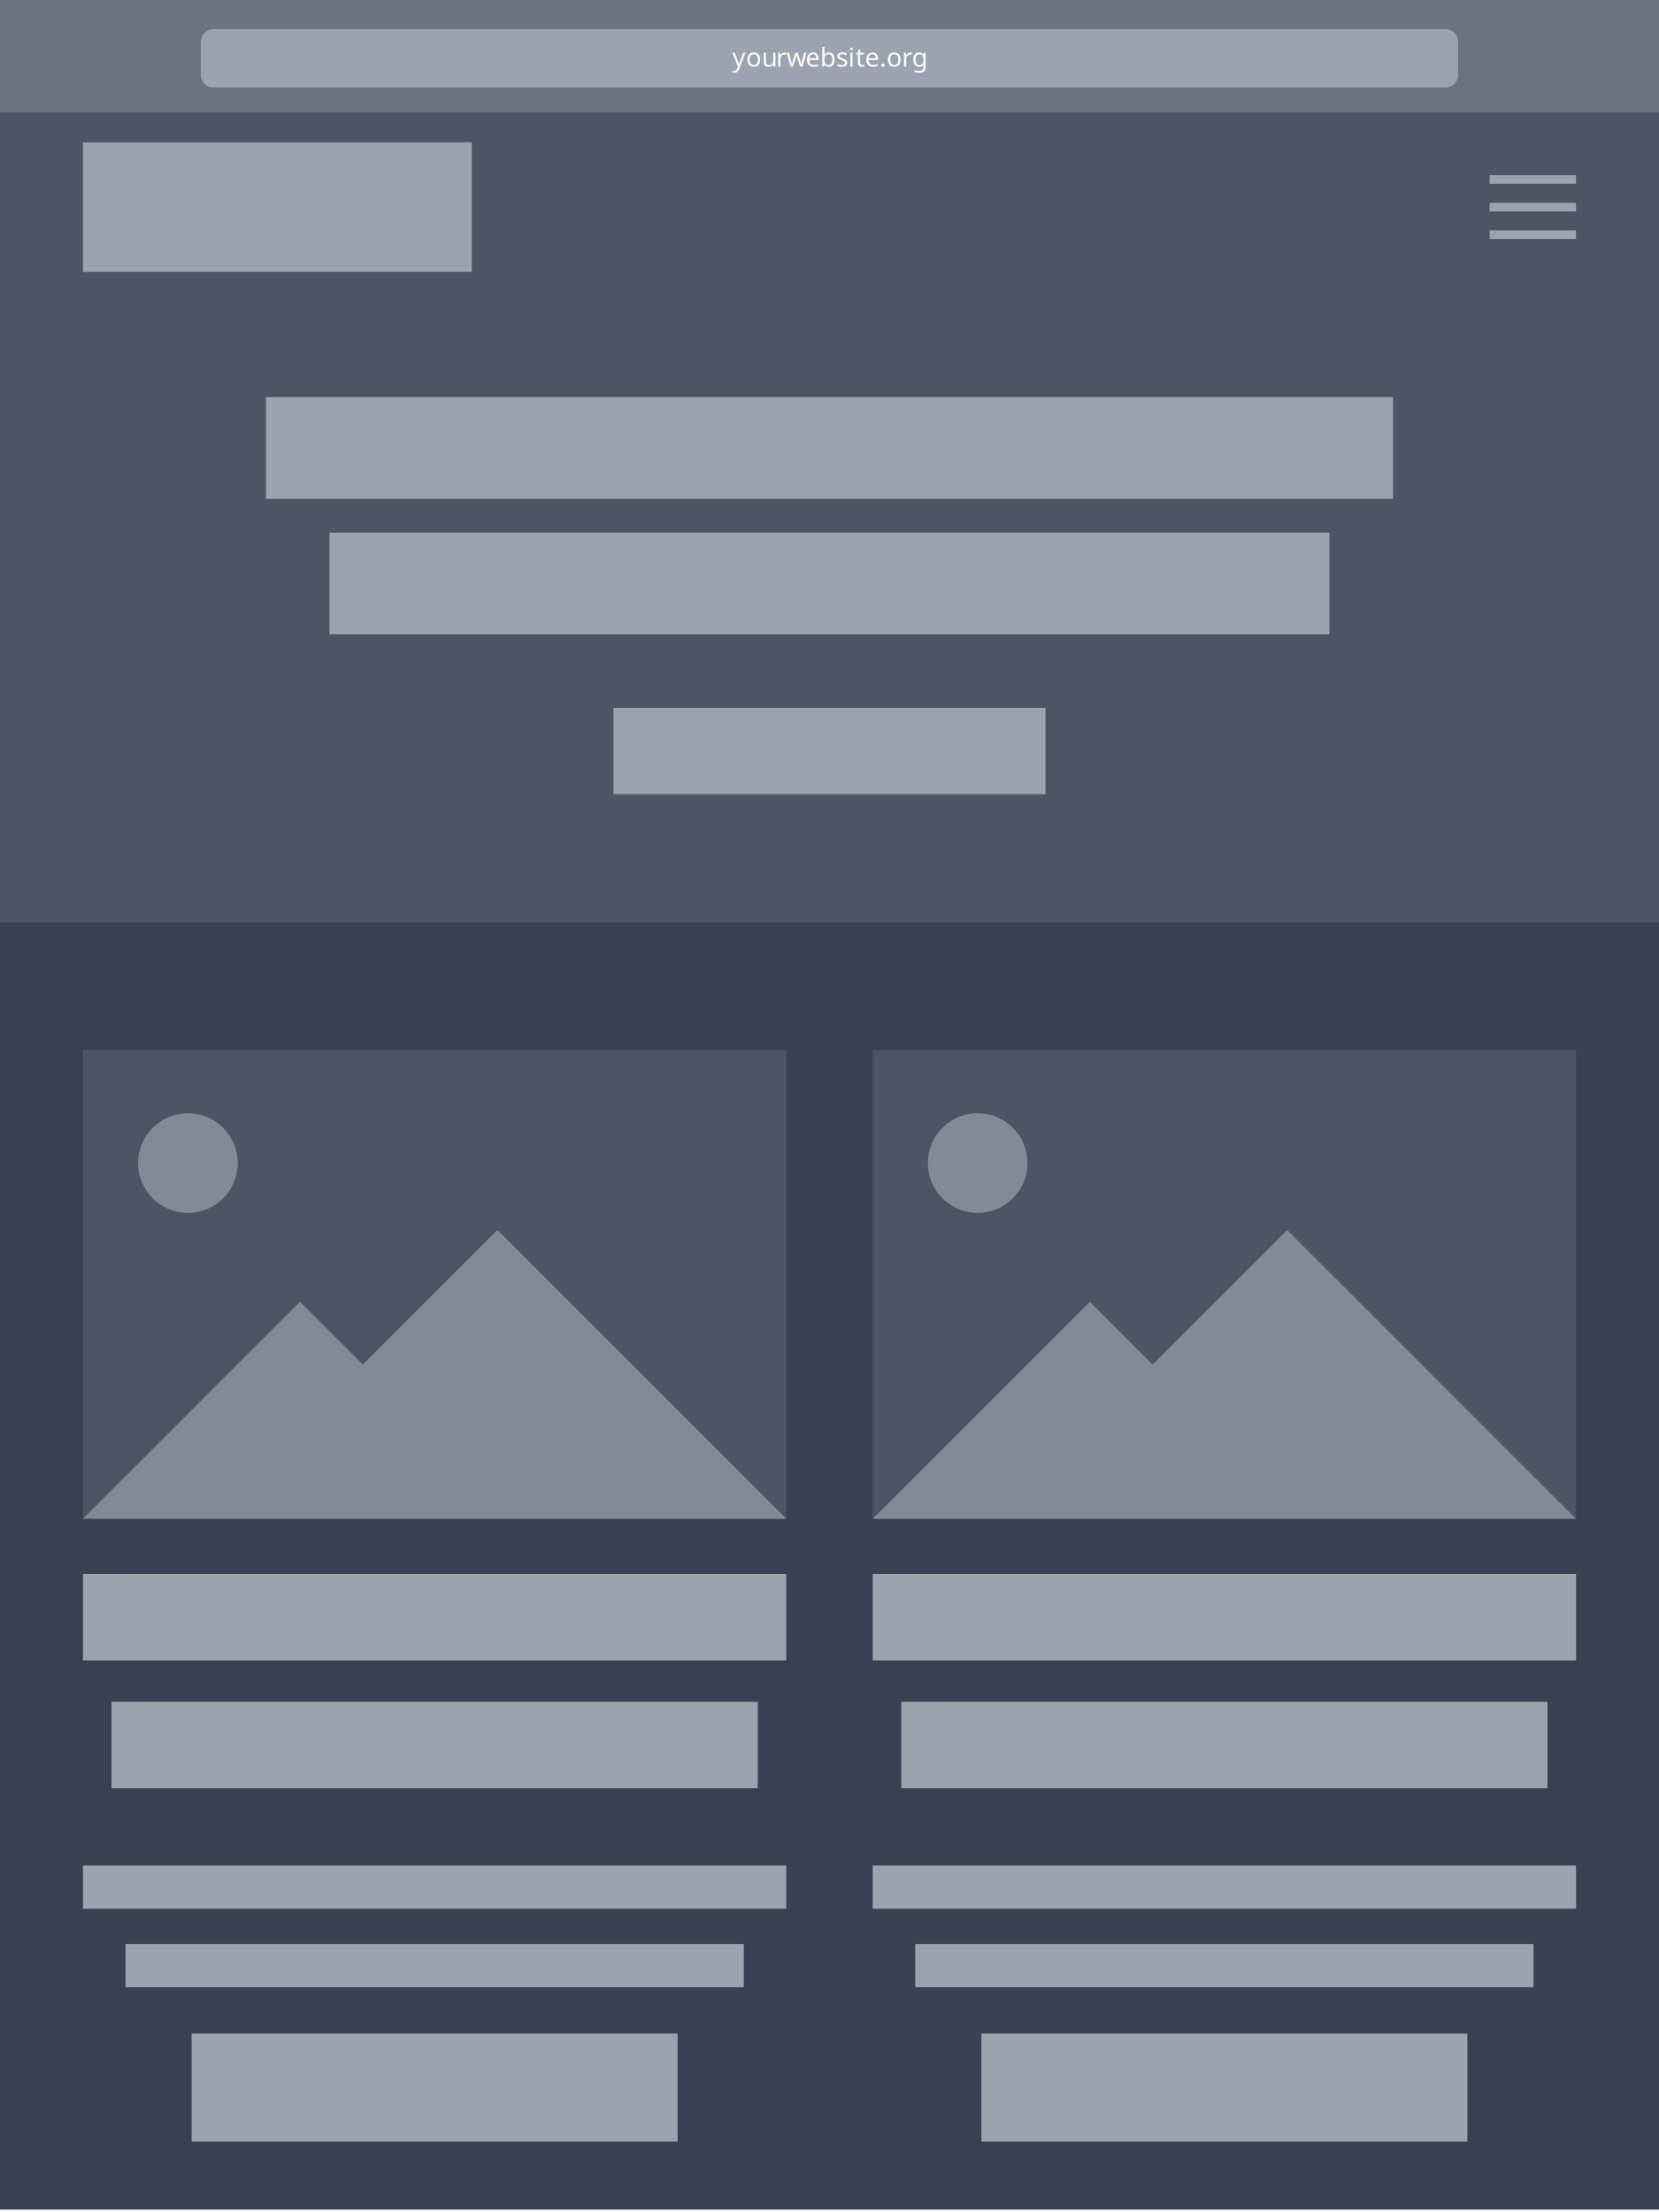
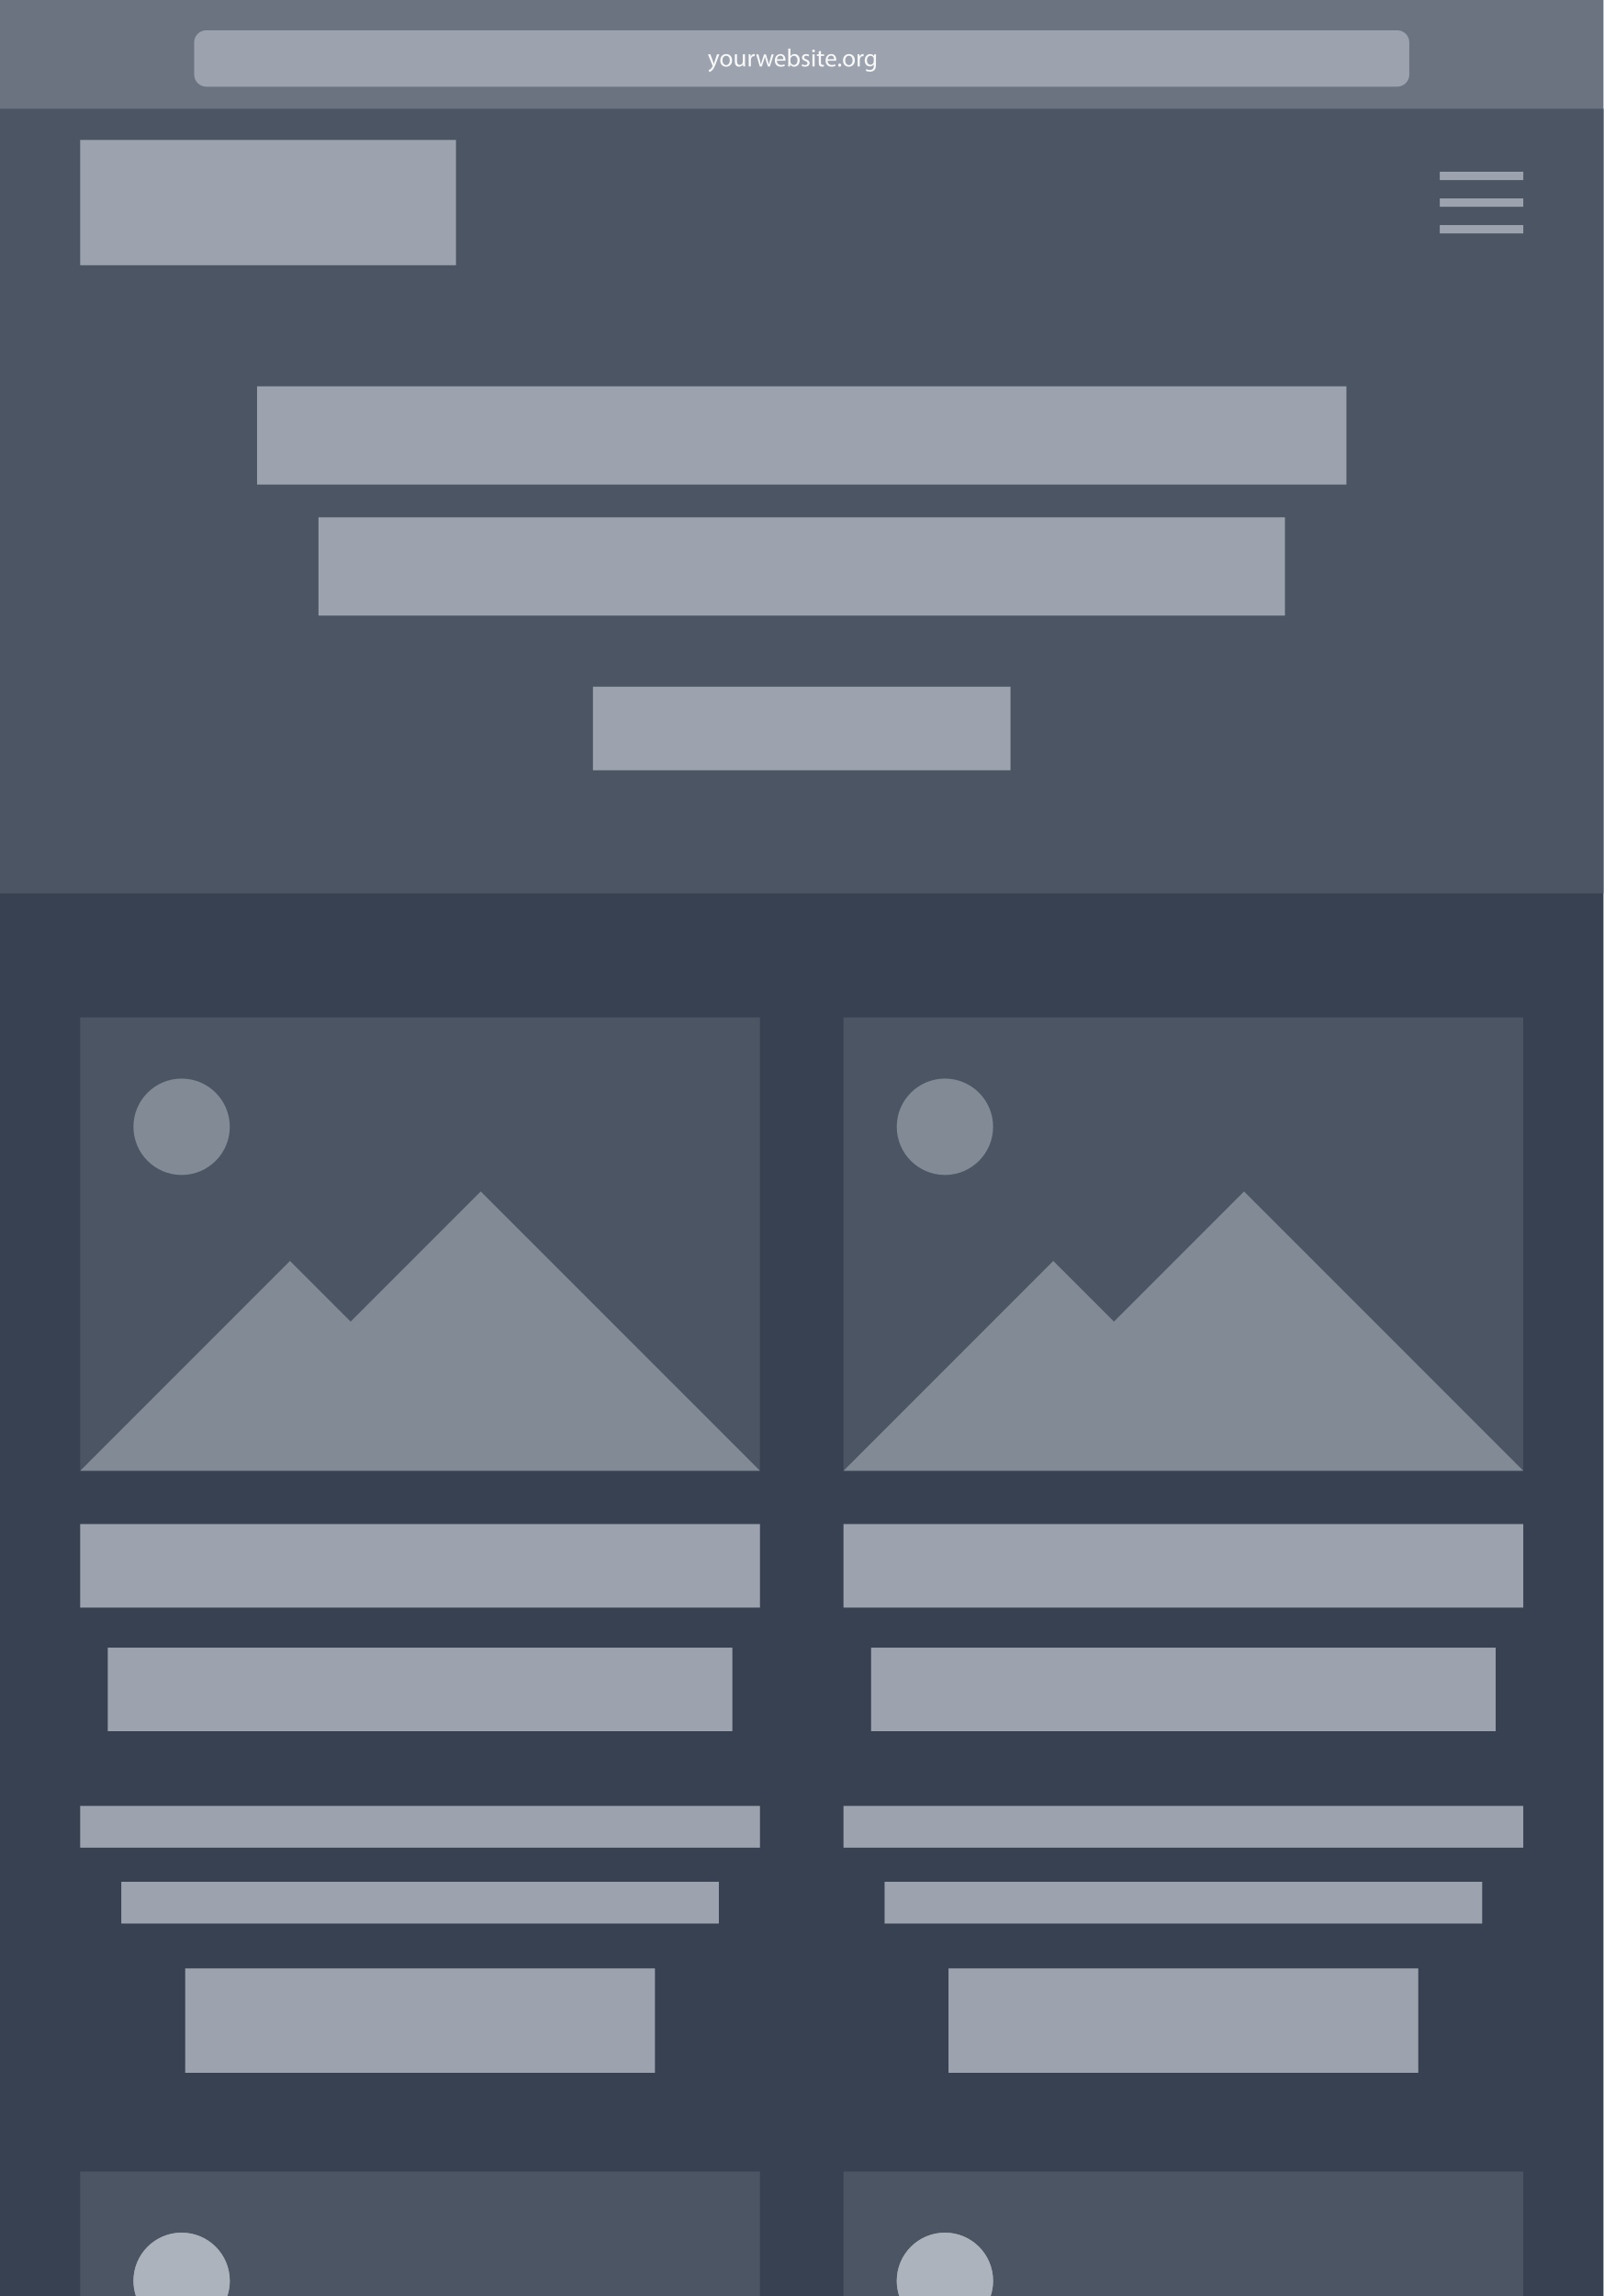
- <svg xmlns="http://www.w3.org/2000/svg" id="tablet-dark" viewBox="0 0 768 1024">
-   <rect x="0" y="50.88" width="768" height="972" fill="#374151" stroke-width="0" />
-   <rect x="0" y="52" width="768" height="375" fill="#4b5563" stroke-width="0" />
-   <rect x="38.4" y="65.88" width="180" height="60" fill="#9ca3af" stroke-width="0" />
+ <svg xmlns="http://www.w3.org/2000/svg" id="tablet-dark" viewBox="0 0 768 1099.4">
+   <rect y="52" width="768" height="1047.4" fill="#374151" stroke-width="0" />
+   <rect y="52" width="768" height="375.74" fill="#4b5563" stroke-width="0" />
+   <rect x="38.4" y="67" width="180" height="60" fill="#9ca3af" stroke-width="0" />
  <g>
-     <rect x="123.12" y="183.86" width="521.76" height="47.05" fill="#9ca3af" stroke-width="0" />
-     <rect x="152.55" y="246.59" width="462.89" height="47.05" fill="#9ca3af" stroke-width="0" />
+     <rect x="123.12" y="184.98" width="521.76" height="47.05" fill="#9ca3af" stroke-width="0" />
+     <rect x="152.55" y="247.71" width="462.89" height="47.05" fill="#9ca3af" stroke-width="0" />
  </g>
-   <rect x="284" y="327.69" width="200" height="40" fill="#9ca3af" stroke-width="0" />
-   <path d="m404,486.07h325.6v217.07h-325.6v-217.07Z" fill="#4b5563" stroke-width="0" />
-   <path d="m595.85,569.39l-62.31,62.31-29.05-29.05-100.48,100.48h325.6l-133.75-133.74Z" fill="#9ca3af" isolation="isolate" opacity=".68" stroke-width="0" />
-   <circle cx="452.59" cy="538.42" r="23.07" fill="#9ca3af" isolation="isolate" opacity=".68" stroke-width="0" />
-   <rect x="404" y="863.61" width="325.6" height="20" fill="#9ca3af" isolation="isolate" stroke-width="0" />
+   <rect x="284" y="328.82" width="200" height="40" fill="#9ca3af" stroke-width="0" />
+   <path d="m404,487.19h325.6v217.07h-325.6v-217.07Z" fill="#4b5563" stroke-width="0" />
+   <path d="m595.85,570.52l-62.31,62.31-29.05-29.05-100.48,100.48h325.6l-133.75-133.74Z" fill="#9ca3af" isolation="isolate" opacity=".68" stroke-width="0" />
+   <circle cx="452.59" cy="539.54" r="23.07" fill="#9ca3af" isolation="isolate" opacity=".68" stroke-width="0" />
+   <rect x="404" y="864.73" width="325.6" height="20" fill="#9ca3af" isolation="isolate" stroke-width="0" />
  <g isolation="isolate">
-     <rect x="404" y="728.65" width="325.6" height="40" fill="#9ca3af" stroke-width="0" />
-     <rect x="417.22" y="787.83" width="299.16" height="40" fill="#9ca3af" stroke-width="0" />
+     <rect x="404" y="729.77" width="325.6" height="40" fill="#9ca3af" stroke-width="0" />
+     <rect x="417.22" y="788.95" width="299.16" height="40" fill="#9ca3af" stroke-width="0" />
  </g>
-   <rect x="423.69" y="899.94" width="286.22" height="20" fill="#9ca3af" isolation="isolate" stroke-width="0" />
-   <rect x="454.3" y="941.41" width="225" height="50" fill="#9ca3af" isolation="isolate" stroke-width="0" />
-   <path d="m38.4,486.07h325.6v217.07H38.4v-217.07Z" fill="#4b5563" stroke-width="0" />
-   <path d="m230.25,569.39l-62.31,62.31-29.05-29.05-100.48,100.48h325.6l-133.75-133.74Z" fill="#9ca3af" isolation="isolate" opacity=".68" stroke-width="0" />
-   <circle cx="86.99" cy="538.42" r="23.07" fill="#9ca3af" isolation="isolate" opacity=".68" stroke-width="0" />
-   <rect x="38.4" y="863.61" width="325.6" height="20" fill="#9ca3af" isolation="isolate" stroke-width="0" />
+   <rect x="423.69" y="901.06" width="286.22" height="20" fill="#9ca3af" isolation="isolate" stroke-width="0" />
+   <rect x="454.3" y="942.53" width="225" height="50" fill="#9ca3af" isolation="isolate" stroke-width="0" />
+   <path d="m38.4,487.19h325.6v217.07H38.4v-217.07Z" fill="#4b5563" stroke-width="0" />
+   <path d="m230.25,570.52l-62.31,62.31-29.05-29.05-100.48,100.48h325.6l-133.75-133.74Z" fill="#9ca3af" isolation="isolate" opacity=".68" stroke-width="0" />
+   <circle cx="86.99" cy="539.54" r="23.07" fill="#9ca3af" isolation="isolate" opacity=".68" stroke-width="0" />
+   <rect x="38.4" y="864.73" width="325.6" height="20" fill="#9ca3af" isolation="isolate" stroke-width="0" />
  <g isolation="isolate">
-     <rect x="38.4" y="728.65" width="325.6" height="40" fill="#9ca3af" stroke-width="0" />
-     <rect x="51.62" y="787.83" width="299.16" height="40" fill="#9ca3af" stroke-width="0" />
+     <rect x="38.4" y="729.77" width="325.6" height="40" fill="#9ca3af" stroke-width="0" />
+     <rect x="51.62" y="788.95" width="299.16" height="40" fill="#9ca3af" stroke-width="0" />
  </g>
-   <rect x="58.09" y="899.94" width="286.22" height="20" fill="#9ca3af" isolation="isolate" stroke-width="0" />
-   <rect x="88.7" y="941.41" width="225" height="50" fill="#9ca3af" isolation="isolate" stroke-width="0" />
+   <rect x="58.09" y="901.06" width="286.22" height="20" fill="#9ca3af" isolation="isolate" stroke-width="0" />
+   <rect x="88.7" y="942.53" width="225" height="50" fill="#9ca3af" isolation="isolate" stroke-width="0" />
  <g>
-     <rect x="689.6" y="81.1" width="40" height="4" fill="#9ca3af" stroke-width="0" />
-     <rect x="689.6" y="93.88" width="40" height="4" fill="#9ca3af" stroke-width="0" />
-     <rect x="689.6" y="106.65" width="40" height="4" fill="#9ca3af" stroke-width="0" />
+     <rect x="689.6" y="82.23" width="40" height="4" fill="#9ca3af" stroke-width="0" />
+     <rect x="689.6" y="95" width="40" height="4" fill="#9ca3af" stroke-width="0" />
+     <rect x="689.6" y="107.77" width="40" height="4" fill="#9ca3af" stroke-width="0" />
  </g>
  <rect width="768" height="52" fill="#6b7280" stroke-width="0" />
-   <rect x="93" y="13.5" width="582" height="27" rx="5.78" ry="5.78" fill="#9ca3af" stroke-width="0" />
-   <text transform="translate(338.99 30.81)" fill="#f9f9f9" font-family="SFCompact-Regular, 'SF Compact'" font-size="12" font-variation-settings="'opsz' 19, 'wght' 457">
-     <tspan x="0" y="0" letter-spacing="0em">y</tspan>
-     <tspan x="6.34" y="0">ou</tspan>
-     <tspan x="20.24" y="0" letter-spacing=".01em">r</tspan>
-     <tspan x="25.06" y="0" letter-spacing="0em">w</tspan>
-     <tspan x="33.87" y="0">ebs</tspan>
-     <tspan x="53.62" y="0" letter-spacing="0em">i</tspan>
-     <tspan x="57.05" y="0">te.o</tspan>
-     <tspan x="78.46" y="0" letter-spacing="0em">r</tspan>
-     <tspan x="83.14" y="0">g</tspan>
-   </text>
+   <rect x="93" y="14.5" width="582" height="27" rx="5.78" ry="5.78" fill="#9ca3af" stroke-width="0" />
+   <g>
+     <path d="m340.25,26.01l1.27,3.43c.13.38.28.84.37,1.19h.02c.11-.35.23-.79.37-1.21l1.15-3.41h1.12l-1.58,4.14c-.75,1.99-1.27,3.01-1.99,3.63-.52.46-1.03.64-1.3.68l-.26-.89c.26-.08.61-.25.92-.52.29-.23.65-.64.89-1.18.05-.11.08-.19.08-.25s-.02-.14-.07-.28l-2.15-5.35h1.15Z" fill="#f9f9f9" stroke-width="0" />
+     <path d="m350.65,28.87c0,2.15-1.49,3.08-2.89,3.08-1.57,0-2.78-1.15-2.78-2.99,0-1.94,1.27-3.08,2.88-3.08s2.79,1.21,2.79,2.99Zm-4.61.06c0,1.27.73,2.23,1.76,2.23s1.76-.95,1.76-2.25c0-.98-.49-2.23-1.74-2.23s-1.79,1.15-1.79,2.25Z" fill="#f9f9f9" stroke-width="0" />
+     <path d="m356.84,30.23c0,.6.01,1.13.05,1.58h-.94l-.06-.95h-.02c-.28.47-.89,1.08-1.92,1.08-.91,0-2-.5-2-2.54v-3.39h1.05v3.21c0,1.1.34,1.85,1.3,1.85.71,0,1.2-.49,1.39-.96.06-.16.1-.35.1-.54v-3.56h1.05v4.22Z" fill="#f9f9f9" stroke-width="0" />
+     <path d="m358.6,27.82c0-.68-.01-1.27-.05-1.81h.92l.04,1.14h.05c.26-.78.9-1.27,1.61-1.27.12,0,.2.01.3.04v1c-.11-.02-.22-.04-.36-.04-.74,0-1.27.56-1.42,1.36-.02.14-.05.31-.05.49v3.09h-1.04v-3.99Z" fill="#f9f9f9" stroke-width="0" />
+     <path d="m363.24,26.01l.77,2.95c.17.65.32,1.25.43,1.85h.04c.13-.59.32-1.21.52-1.83l.95-2.96h.89l.9,2.9c.22.7.38,1.31.52,1.9h.04c.1-.59.25-1.2.44-1.88l.83-2.91h1.04l-1.87,5.8h-.96l-.89-2.77c-.2-.65-.37-1.22-.52-1.91h-.02c-.14.7-.32,1.29-.53,1.92l-.94,2.76h-.96l-1.75-5.8h1.08Z" fill="#f9f9f9" stroke-width="0" />
+     <path d="m372.12,29.1c.02,1.43.94,2.01,1.99,2.01.76,0,1.21-.13,1.61-.3l.18.76c-.37.17-1.01.36-1.93.36-1.79,0-2.85-1.18-2.85-2.93s1.03-3.13,2.72-3.13c1.89,0,2.4,1.67,2.4,2.73,0,.21-.02.38-.04.49h-4.08Zm3.09-.76c.01-.67-.28-1.71-1.46-1.71-1.07,0-1.54.98-1.62,1.71h3.08Z" fill="#f9f9f9" stroke-width="0" />
+     <path d="m377.5,31.81c.02-.4.05-.98.05-1.5v-7.02h1.04v3.65h.02c.37-.65,1.04-1.07,1.98-1.07,1.44,0,2.46,1.2,2.45,2.96,0,2.08-1.31,3.11-2.6,3.11-.84,0-1.51-.32-1.94-1.09h-.04l-.05.96h-.91Zm1.09-2.33c0,.13.02.26.05.38.2.73.82,1.24,1.58,1.24,1.1,0,1.76-.9,1.76-2.23,0-1.16-.6-2.16-1.73-2.16-.72,0-1.39.49-1.61,1.3-.02.12-.06.26-.06.43v1.04Z" fill="#f9f9f9" stroke-width="0" />
+     <path d="m384.23,30.74c.31.2.86.42,1.39.42.77,0,1.13-.38,1.13-.86,0-.5-.3-.78-1.08-1.07-1.04-.37-1.54-.95-1.54-1.64,0-.93.76-1.7,2-1.7.59,0,1.1.17,1.43.36l-.26.77c-.23-.14-.65-.34-1.19-.34-.62,0-.97.36-.97.79,0,.48.35.7,1.1.98,1.01.38,1.52.89,1.52,1.75,0,1.02-.79,1.74-2.17,1.74-.64,0-1.22-.16-1.63-.4l.26-.8Z" fill="#f9f9f9" stroke-width="0" />
+     <path d="m390.3,24.38c.01.36-.25.65-.67.65-.37,0-.64-.29-.64-.65s.28-.66.66-.66.65.29.65.66Zm-1.17,7.44v-5.8h1.05v5.8h-1.05Z" fill="#f9f9f9" stroke-width="0" />
+     <path d="m393.2,24.34v1.67h1.51v.8h-1.51v3.13c0,.72.2,1.13.79,1.13.28,0,.48-.04.61-.07l.05.79c-.2.08-.53.14-.94.14-.49,0-.89-.16-1.14-.44-.3-.31-.41-.83-.41-1.51v-3.17h-.9v-.8h.9v-1.39l1.03-.28Z" fill="#f9f9f9" stroke-width="0" />
+     <path d="m396.42,29.1c.02,1.43.94,2.01,1.99,2.01.76,0,1.21-.13,1.61-.3l.18.76c-.37.17-1.01.36-1.93.36-1.79,0-2.85-1.18-2.85-2.93s1.03-3.13,2.72-3.13c1.89,0,2.4,1.67,2.4,2.73,0,.21-.02.38-.04.49h-4.08Zm3.09-.76c.01-.67-.28-1.71-1.46-1.71-1.07,0-1.54.98-1.62,1.71h3.08Z" fill="#f9f9f9" stroke-width="0" />
+     <path d="m401.45,31.19c0-.44.3-.76.72-.76s.71.31.71.76-.28.76-.72.76c-.42,0-.71-.32-.71-.76Z" fill="#f9f9f9" stroke-width="0" />
+     <path d="m409.44,28.87c0,2.15-1.49,3.08-2.89,3.08-1.57,0-2.78-1.15-2.78-2.99,0-1.94,1.27-3.08,2.88-3.08s2.79,1.21,2.79,2.99Zm-4.61.06c0,1.27.73,2.23,1.76,2.23s1.76-.95,1.76-2.25c0-.98-.49-2.23-1.74-2.23s-1.79,1.15-1.79,2.25Z" fill="#f9f9f9" stroke-width="0" />
+     <path d="m410.77,27.82c0-.68-.01-1.27-.05-1.81h.92l.04,1.14h.05c.26-.78.9-1.27,1.61-1.27.12,0,.2.01.3.04v1c-.11-.02-.22-.04-.36-.04-.74,0-1.27.56-1.42,1.36-.02.14-.05.31-.05.49v3.09h-1.04v-3.99Z" fill="#f9f9f9" stroke-width="0" />
+     <path d="m419.6,26.01c-.02.42-.05.89-.05,1.6v3.37c0,1.33-.26,2.15-.83,2.65-.56.53-1.38.7-2.11.7s-1.46-.17-1.93-.48l.26-.8c.38.24.98.46,1.7.46,1.08,0,1.87-.56,1.87-2.03v-.65h-.02c-.32.54-.95.97-1.85.97-1.44,0-2.47-1.22-2.47-2.83,0-1.97,1.28-3.08,2.61-3.08,1.01,0,1.56.53,1.81,1.01h.02l.05-.88h.92Zm-1.09,2.29c0-.18-.01-.34-.06-.48-.19-.61-.71-1.12-1.48-1.12-1.01,0-1.73.85-1.73,2.2,0,1.14.58,2.09,1.71,2.09.65,0,1.24-.41,1.46-1.08.06-.18.08-.38.08-.56v-1.04Z" fill="#f9f9f9" stroke-width="0" />
+   </g>
+   <path d="m749.25,0H18.75C8.41,0,0,8.41,0,18.75v1061.9c0,10.34,8.41,18.75,18.75,18.75h19.65v-59.61h325.6v59.61h40v-59.61h325.6v59.61h19.65c10.34,0,18.75-8.41,18.75-18.75V18.75c0-10.34-8.41-18.75-18.75-18.75Z" fill="none" stroke-width="0" />
+   <path d="m404,1039.79v59.61h26.69c-.76-2.28-1.17-4.72-1.17-7.26,0-12.74,10.33-23.07,23.07-23.07s23.07,10.33,23.07,23.07c0,2.54-.42,4.97-1.17,7.26h255.11v-59.61h-325.6Z" fill="#4b5563" stroke-width="0" />
+   <path d="m452.59,1069.07c-12.74,0-23.07,10.33-23.07,23.07,0,2.54.42,4.97,1.17,7.26h43.8c.76-2.28,1.17-4.72,1.17-7.26,0-12.74-10.33-23.07-23.07-23.07Z" fill="#d1d5db" stroke-width="0" />
+   <path d="m452.59,1069.07c-12.74,0-23.07,10.33-23.07,23.07,0,2.54.42,4.97,1.17,7.26h43.8c.76-2.28,1.17-4.72,1.17-7.26,0-12.74-10.33-23.07-23.07-23.07Z" fill="#9ca3af" isolation="isolate" opacity=".68" stroke-width="0" />
+   <path d="m38.4,1039.79v59.61h26.69c-.76-2.28-1.17-4.72-1.17-7.26,0-12.74,10.33-23.07,23.07-23.07s23.07,10.33,23.07,23.07c0,2.54-.42,4.97-1.17,7.26h255.11v-59.61H38.4Z" fill="#4b5563" stroke-width="0" />
+   <path d="m86.99,1069.07c-12.74,0-23.07,10.33-23.07,23.07,0,2.54.42,4.97,1.17,7.26h43.8c.76-2.28,1.17-4.72,1.17-7.26,0-12.74-10.33-23.07-23.07-23.07Z" fill="#d1d5db" stroke-width="0" />
+   <path d="m86.99,1069.07c-12.74,0-23.07,10.33-23.07,23.07,0,2.54.42,4.97,1.17,7.26h43.8c.76-2.28,1.17-4.72,1.17-7.26,0-12.74-10.33-23.07-23.07-23.07Z" fill="#9ca3af" isolation="isolate" opacity=".68" stroke-width="0" />
</svg>
